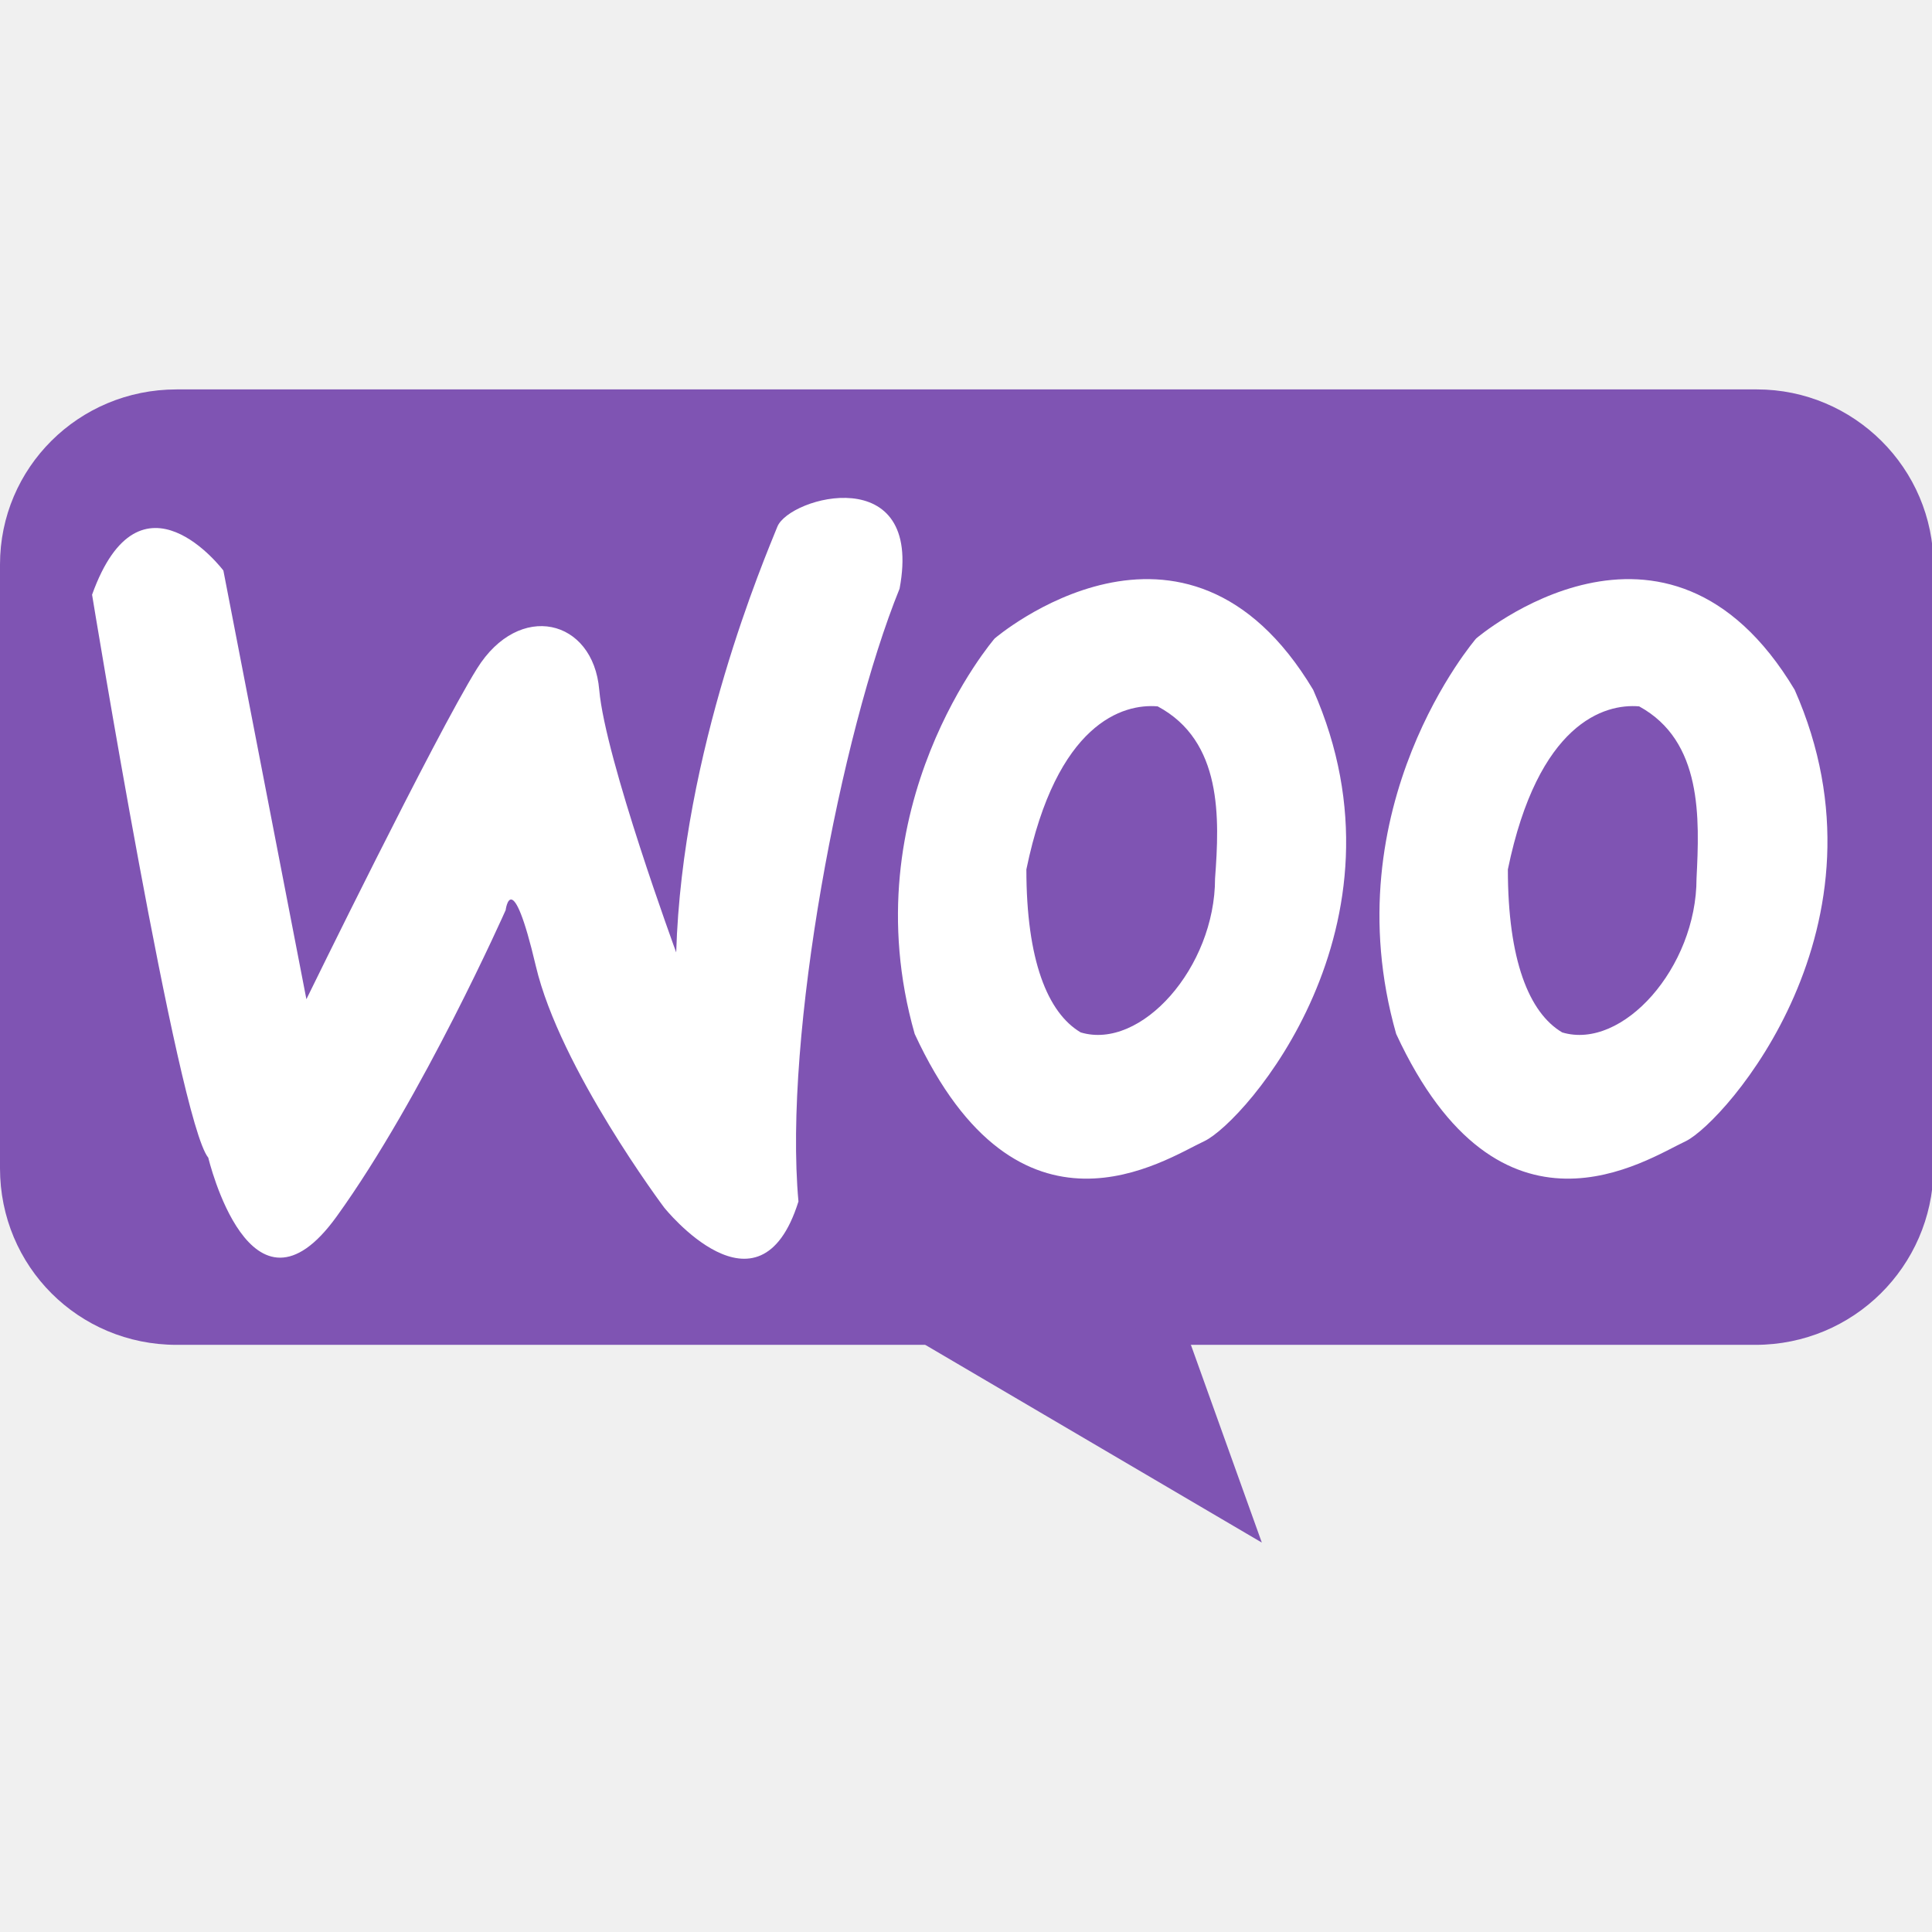
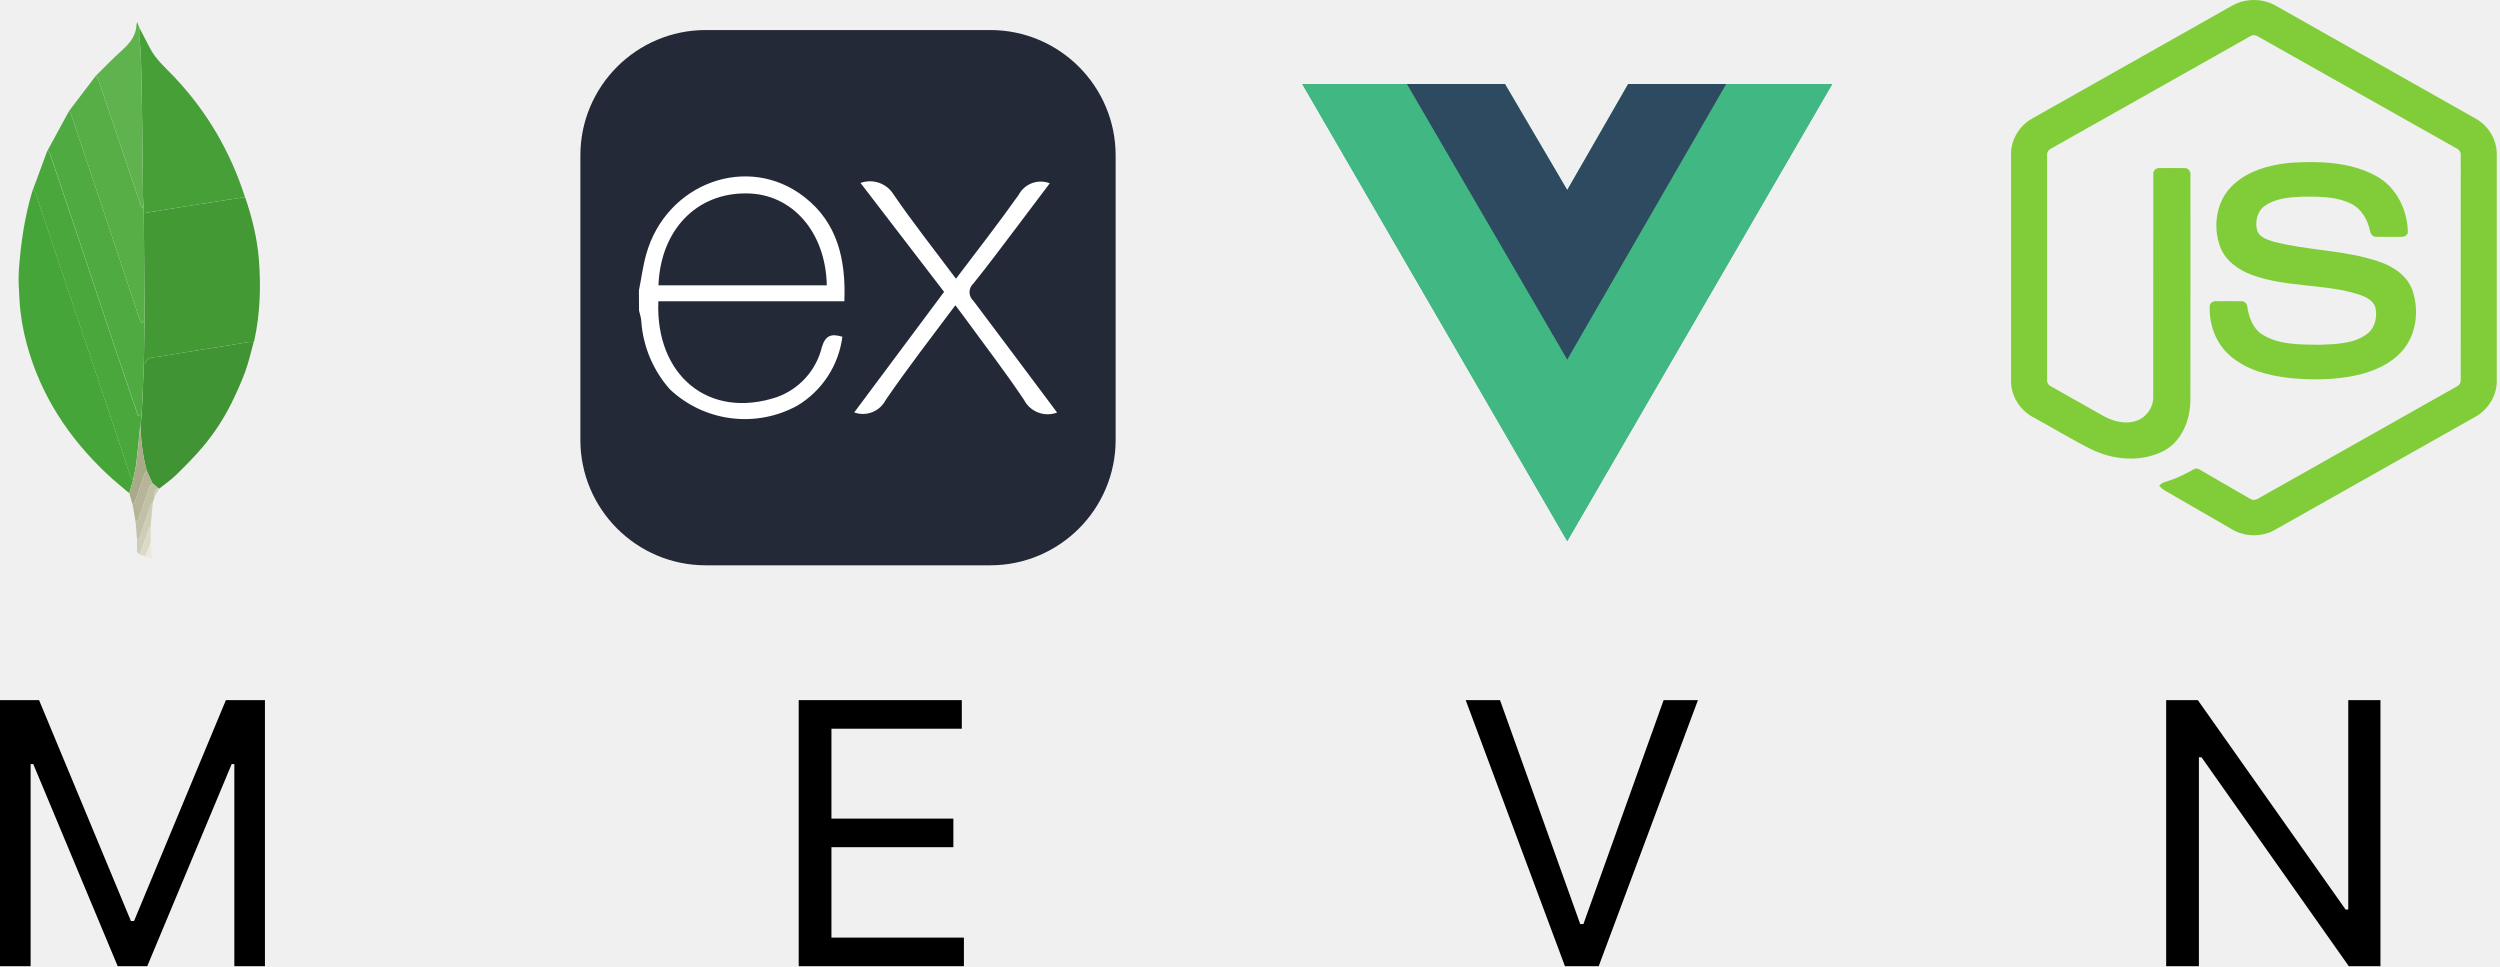
- <svg xmlns="http://www.w3.org/2000/svg" width="100" height="100" viewBox="0 0 100 100" fill="none">
-   <g clip-path="url(#clip0_526_302)">
-     <path d="M90.859 69.609H9.141C4.062 69.609 0 65.547 0 60.469V29.219C0 24.219 4.062 20.156 9.141 20.156H90.938C95.938 20.156 100.078 24.219 100.078 29.297V60.547C100 65.547 95.938 69.609 90.859 69.609Z" fill="#7F54B3" />
-     <path d="M10.781 59.922C10.781 59.922 12.969 69.141 17.422 62.969C21.875 56.797 26.172 47.109 26.172 47.109C26.172 47.109 26.484 44.688 27.734 50C28.984 55.312 34.375 62.5 34.375 62.5C34.375 62.5 39.297 68.672 41.328 62.188C40.547 53.594 43.516 37.969 46.562 30.469C47.812 23.828 40.859 25.703 40.234 27.266C39.609 28.828 35.312 38.828 35 49.297C35 49.297 31.328 39.297 31.016 35.703C30.703 32.031 26.875 31.094 24.688 34.609C22.5 38.125 15.859 51.719 15.859 51.719L11.562 29.531C11.562 29.531 7.266 23.828 4.766 30.781C4.766 30.781 9.219 58.047 10.781 59.922ZM67.969 35.703C61.328 24.609 51.484 33.047 51.484 33.047C51.484 33.047 43.984 41.719 47.344 53.516C52.734 65.156 60.312 60 62.344 59.062C64.453 58.047 73.359 47.891 67.969 35.703ZM62.891 45.469C62.891 50.078 59.062 54.375 55.938 53.438C54.219 52.422 53.125 49.688 53.125 45C54.688 37.422 58.125 36.406 59.922 36.562C63.281 38.359 63.125 42.344 62.891 45.469ZM92.891 35.703C86.25 24.609 76.406 33.047 76.406 33.047C76.406 33.047 68.906 41.719 72.266 53.516C77.656 65.156 85.234 60 87.266 59.062C89.297 58.047 98.281 47.891 92.891 35.703ZM87.812 45.469C87.812 50.078 83.984 54.375 80.859 53.438C79.141 52.422 78.047 49.688 78.047 45C79.609 37.422 83.047 36.406 84.844 36.562C88.125 38.359 87.969 42.344 87.812 45.469Z" fill="white" />
-     <path d="M47.891 69.609L65.312 79.844L61.641 69.609L51.641 66.797L47.891 69.609Z" fill="#7F54B3" />
-   </g>
-   <defs>
-     <clipPath id="clip0_526_302">
-       <rect width="100" height="100" fill="white" />
-     </clipPath>
-   </defs>
+ <svg xmlns="http://www.w3.org/2000/svg" width="207" height="80" viewBox="0 0 207 80" fill="none">
+   <path d="M142.932 6.956H151.709L129.767 44.805L107.826 6.956H124.611L129.767 15.733L134.814 6.956H142.932Z" fill="#41B883" />
+   <path d="M107.826 6.956L129.767 44.805L151.709 6.956H142.932L129.767 29.666L116.493 6.956H107.826Z" fill="#41B883" />
+   <path d="M116.492 6.956L129.767 29.775L142.931 6.956H134.813L129.767 15.733L124.61 6.956H116.492Z" fill="#2E4A60" />
+   <path d="M184.808 0.473C185.907 -0.156 187.339 -0.159 188.437 0.473C193.961 3.594 199.486 6.711 205.009 9.834C206.048 10.419 206.743 11.575 206.732 12.772V31.551C206.74 32.797 205.977 33.981 204.881 34.553C199.375 37.657 193.872 40.765 188.367 43.869C187.246 44.511 185.785 44.461 184.699 43.767C183.048 42.81 181.395 41.858 179.744 40.902C179.406 40.701 179.026 40.541 178.788 40.214C178.999 39.93 179.375 39.895 179.681 39.771C180.37 39.552 181.003 39.2 181.636 38.859C181.796 38.749 181.991 38.791 182.145 38.889C183.556 39.699 184.955 40.532 186.372 41.333C186.674 41.508 186.98 41.276 187.238 41.132C192.641 38.078 198.05 35.036 203.452 31.982C203.652 31.886 203.763 31.673 203.747 31.454C203.75 25.259 203.747 19.063 203.749 12.868C203.771 12.62 203.628 12.391 203.403 12.289C197.916 9.199 192.432 6.105 186.946 3.014C186.851 2.949 186.739 2.914 186.623 2.913C186.508 2.913 186.395 2.948 186.3 3.013C180.814 6.105 175.331 9.202 169.846 12.292C169.621 12.394 169.471 12.619 169.498 12.868C169.499 19.063 169.498 25.259 169.498 31.455C169.488 31.562 169.512 31.669 169.565 31.762C169.618 31.856 169.699 31.93 169.796 31.976C171.26 32.806 172.726 33.63 174.191 34.458C175.016 34.902 176.029 35.166 176.938 34.826C177.741 34.538 178.303 33.719 178.288 32.867C178.295 26.709 178.284 20.549 178.293 14.391C178.273 14.118 178.533 13.892 178.798 13.918C179.502 13.913 180.206 13.908 180.91 13.92C181.203 13.913 181.405 14.207 181.369 14.483C181.366 20.68 181.377 26.878 181.364 33.076C181.366 34.728 180.687 36.525 179.16 37.333C177.278 38.308 174.951 38.101 173.092 37.166C171.482 36.363 169.946 35.415 168.365 34.554C167.266 33.985 166.506 32.797 166.514 31.551V12.772C166.502 11.55 167.225 10.373 168.296 9.796C173.801 6.69 179.305 3.581 184.808 0.473Z" fill="#81CD39" />
+   <path d="M189.612 13.48C192.013 13.326 194.583 13.389 196.744 14.572C198.417 15.478 199.344 17.38 199.373 19.239C199.327 19.489 199.065 19.628 198.825 19.61C198.129 19.609 197.432 19.62 196.736 19.606C196.44 19.617 196.268 19.345 196.231 19.083C196.031 18.194 195.546 17.314 194.709 16.884C193.424 16.241 191.935 16.274 190.534 16.287C189.511 16.341 188.412 16.43 187.545 17.031C186.88 17.487 186.678 18.407 186.915 19.147C187.139 19.679 187.753 19.851 188.255 20.009C191.149 20.766 194.215 20.69 197.053 21.686C198.228 22.092 199.377 22.881 199.779 24.112C200.306 25.761 200.075 27.731 198.902 29.055C197.95 30.144 196.565 30.737 195.183 31.059C193.344 31.469 191.436 31.48 189.569 31.298C187.814 31.098 185.987 30.636 184.632 29.44C183.473 28.434 182.907 26.866 182.963 25.353C182.976 25.097 183.231 24.919 183.476 24.94C184.177 24.934 184.879 24.932 185.58 24.941C185.86 24.921 186.068 25.163 186.082 25.427C186.212 26.274 186.53 27.163 187.269 27.666C188.694 28.585 190.484 28.522 192.116 28.548C193.468 28.488 194.987 28.47 196.09 27.576C196.673 27.066 196.845 26.213 196.688 25.479C196.517 24.86 195.869 24.571 195.312 24.382C192.456 23.479 189.356 23.807 186.527 22.785C185.379 22.379 184.268 21.612 183.827 20.432C183.212 18.762 183.494 16.697 184.79 15.418C186.054 14.146 187.878 13.656 189.612 13.48Z" fill="#81CD39" />
+   <path d="M81.988 2.487H58.442C52.705 2.487 48.055 7.138 48.055 12.875V36.42C48.055 42.157 52.705 46.808 58.442 46.808H81.988C87.725 46.808 92.375 42.157 92.375 36.42V12.875C92.375 7.138 87.725 2.487 81.988 2.487Z" fill="#242938" />
+   <path d="M87.528 34.159C87.024 34.35 86.467 34.349 85.964 34.158C85.46 33.966 85.044 33.597 84.794 33.119C83.225 30.77 81.492 28.527 79.827 26.236L79.105 25.274C77.122 27.931 75.139 30.482 73.329 33.129C73.094 33.585 72.7 33.94 72.222 34.128C71.743 34.316 71.213 34.323 70.73 34.149L78.171 24.167L71.25 15.147C71.748 14.967 72.293 14.965 72.793 15.14C73.293 15.315 73.717 15.658 73.993 16.11C75.601 18.459 77.382 20.701 79.153 23.079C80.934 20.721 82.695 18.468 84.342 16.139C84.579 15.69 84.972 15.343 85.448 15.166C85.924 14.988 86.448 14.992 86.921 15.176L84.236 18.738C83.032 20.326 81.848 21.924 80.597 23.474C80.496 23.564 80.415 23.674 80.36 23.798C80.305 23.922 80.276 24.055 80.276 24.191C80.276 24.326 80.305 24.46 80.36 24.584C80.415 24.707 80.496 24.818 80.597 24.908C82.898 27.96 85.179 31.021 87.528 34.159ZM52.902 24.042C53.105 23.079 53.23 22.03 53.509 21.048C55.174 15.128 61.961 12.663 66.629 16.331C69.363 18.478 70.047 21.52 69.912 24.947H54.51C54.26 31.069 58.678 34.765 64.329 32.879C65.245 32.551 66.066 32 66.716 31.275C67.367 30.551 67.826 29.676 68.054 28.73C68.352 27.767 68.834 27.604 69.748 27.883C69.598 29.055 69.183 30.177 68.536 31.166C67.889 32.154 67.027 32.984 66.013 33.591C64.339 34.507 62.417 34.87 60.524 34.627C58.631 34.386 56.863 33.551 55.473 32.243C54.097 30.697 53.266 28.743 53.105 26.679C53.105 26.352 52.979 26.025 52.912 25.717C52.906 25.158 52.902 24.6 52.902 24.042ZM54.529 23.628H68.458C68.372 19.19 65.57 16.042 61.836 16.014C57.677 15.956 54.703 19.036 54.52 23.609L54.529 23.628Z" fill="white" />
+   <path fill-rule="evenodd" clip-rule="evenodd" d="M20.295 16.329C20.88 18.021 21.301 19.749 21.44 21.539C21.612 23.76 21.534 25.967 21.065 28.151L21.005 28.326C20.858 28.327 20.708 28.308 20.564 28.33C19.351 28.521 18.139 28.719 16.927 28.915C15.673 29.119 14.419 29.314 13.168 29.53C12.725 29.607 12.176 29.516 11.997 30.128L11.911 30.157L11.972 26.494L11.91 17.655L12.494 17.554C13.449 17.398 14.404 17.239 15.36 17.087C16.5 16.906 17.642 16.73 18.783 16.553C19.287 16.476 19.791 16.404 20.295 16.329Z" fill="#439934" />
+   <path fill-rule="evenodd" clip-rule="evenodd" d="M10.701 40.837C10.085 40.308 9.447 39.801 8.857 39.244C5.68 36.248 3.356 32.72 2.212 28.468C1.896 27.298 1.686 26.108 1.618 24.899C1.571 24.053 1.503 23.199 1.563 22.357C1.722 20.118 2.046 17.9 2.702 15.743L2.738 15.693C2.802 15.778 2.894 15.853 2.926 15.949C3.568 17.837 4.204 19.726 4.837 21.617C6.826 27.558 8.813 33.5 10.805 39.44C10.844 39.556 10.945 39.651 11.018 39.755L10.701 40.837Z" fill="#45A538" />
+   <path fill-rule="evenodd" clip-rule="evenodd" d="M20.288 16.328C19.784 16.403 19.279 16.476 18.776 16.553C17.635 16.73 16.493 16.906 15.353 17.087C14.397 17.239 13.443 17.398 12.487 17.554L11.903 17.654L11.899 17.273C11.879 16.96 11.847 16.647 11.842 16.334L11.777 10.345C11.762 9.095 11.739 7.845 11.713 6.596C11.701 5.82 11.678 5.044 11.646 4.268C11.627 3.851 11.56 3.437 11.533 3.02C11.517 2.78 11.538 2.539 11.544 2.299C11.841 2.875 12.133 3.457 12.439 4.029C12.922 4.934 13.693 5.601 14.387 6.329C17.128 9.207 19.075 12.55 20.288 16.328Z" fill="#46A037" />
+   <path fill-rule="evenodd" clip-rule="evenodd" d="M11.911 30.158L11.997 30.129C12.176 29.516 12.724 29.607 13.168 29.531C14.419 29.314 15.673 29.119 16.927 28.916C18.139 28.72 19.351 28.522 20.564 28.331C20.708 28.308 20.858 28.327 21.005 28.327C20.778 29.136 20.599 29.963 20.312 30.75C19.985 31.642 19.59 32.513 19.171 33.367C18.542 34.641 17.765 35.835 16.855 36.925C16.155 37.766 15.376 38.544 14.595 39.312C14.162 39.736 13.654 40.082 13.18 40.464L13.056 40.38L12.614 40.002L12.157 38.998C11.844 37.828 11.673 36.623 11.648 35.412L11.657 35.208L11.72 34.323C11.74 34.021 11.768 33.72 11.781 33.418C11.826 32.332 11.867 31.245 11.911 30.158Z" fill="#409433" />
+   <path fill-rule="evenodd" clip-rule="evenodd" d="M11.909 30.157C11.866 31.244 11.825 32.331 11.779 33.418C11.766 33.721 11.739 34.022 11.717 34.324L11.439 34.429C10.82 32.606 10.2 30.802 9.594 28.994C8.591 26.002 7.601 23.005 6.6 20.012C5.792 17.597 4.978 15.183 4.158 12.771C4.12 12.659 4.01 12.57 3.934 12.47L5.718 9.189C5.78 9.295 5.86 9.395 5.899 9.51C6.724 11.953 7.548 14.396 8.365 16.842C9.428 20.024 10.484 23.208 11.546 26.391C11.589 26.518 11.658 26.635 11.725 26.778L11.97 26.494L11.909 30.157Z" fill="#4FAA41" />
+   <path fill-rule="evenodd" clip-rule="evenodd" d="M3.923 12.47C4 12.57 4.11 12.659 4.148 12.771C4.968 15.183 5.782 17.597 6.59 20.012C7.591 23.005 8.581 26.002 9.584 28.994C10.19 30.802 10.809 32.606 11.429 34.429L11.707 34.324L11.645 35.209L11.588 35.412C11.491 36.38 11.409 37.35 11.291 38.316C11.232 38.801 11.106 39.276 11.01 39.755C10.938 39.651 10.836 39.556 10.797 39.44C8.804 33.5 6.818 27.558 4.829 21.617C4.196 19.726 3.559 17.837 2.918 15.949C2.886 15.853 2.794 15.778 2.73 15.693L3.923 12.47Z" fill="#4AA73C" />
+   <path fill-rule="evenodd" clip-rule="evenodd" d="M11.968 26.494L11.724 26.779C11.657 26.636 11.587 26.518 11.545 26.392C10.483 23.209 9.427 20.025 8.364 16.842C7.546 14.397 6.724 11.953 5.898 9.51C5.859 9.396 5.778 9.296 5.717 9.19L7.924 6.287C7.993 6.379 8.092 6.462 8.128 6.566C8.741 8.36 9.348 10.156 9.952 11.953C10.516 13.631 11.071 15.312 11.642 16.987C11.68 17.099 11.813 17.179 11.902 17.274L11.907 17.655L11.968 26.494Z" fill="#57AE47" />
+   <path fill-rule="evenodd" clip-rule="evenodd" d="M11.9 17.273C11.811 17.179 11.678 17.099 11.64 16.987C11.07 15.311 10.514 13.631 9.95 11.952C9.347 10.155 8.739 8.36 8.127 6.566C8.091 6.461 7.992 6.379 7.922 6.286C8.639 5.583 9.335 4.855 10.081 4.185C10.745 3.589 11.278 2.951 11.303 2.01L11.356 1.822L11.545 2.298C11.54 2.539 11.518 2.78 11.534 3.02C11.561 3.436 11.629 3.851 11.647 4.267C11.682 5.043 11.699 5.819 11.715 6.596C11.74 7.845 11.763 9.094 11.778 10.344L11.843 16.334C11.848 16.648 11.881 16.96 11.9 17.273Z" fill="#60B24F" />
+   <path fill-rule="evenodd" clip-rule="evenodd" d="M11.02 39.755C11.116 39.276 11.243 38.801 11.302 38.317C11.42 37.351 11.502 36.38 11.599 35.412L11.623 35.408L11.647 35.413C11.672 36.624 11.842 37.828 12.155 38.999C12.091 39.084 12.001 39.159 11.966 39.254C11.701 40.001 11.451 40.755 11.185 41.501C11.149 41.604 11.047 41.683 10.976 41.773L10.703 40.837L11.02 39.755Z" fill="#A9AA88" />
+   <path fill-rule="evenodd" clip-rule="evenodd" d="M10.979 41.773C11.05 41.683 11.152 41.604 11.188 41.502C11.454 40.755 11.704 40.002 11.969 39.254C12.003 39.159 12.094 39.084 12.158 38.999L12.616 40.003C12.525 40.131 12.4 40.247 12.35 40.389L11.474 42.962C11.438 43.066 11.315 43.138 11.232 43.225L10.979 41.773Z" fill="#B6B598" />
+   <path fill-rule="evenodd" clip-rule="evenodd" d="M11.23 43.225C11.313 43.138 11.436 43.065 11.472 42.962L12.348 40.389C12.398 40.246 12.524 40.13 12.614 40.002L13.056 40.38C12.843 40.591 12.724 40.836 12.796 41.144L12.661 41.585C12.6 41.66 12.511 41.726 12.481 41.812C12.175 42.688 11.884 43.569 11.575 44.445C11.536 44.555 11.428 44.643 11.352 44.741L11.23 43.225Z" fill="#C2C1A7" />
+   <path fill-rule="evenodd" clip-rule="evenodd" d="M11.346 44.74C11.422 44.642 11.53 44.554 11.569 44.444C11.877 43.568 12.169 42.687 12.475 41.811C12.505 41.725 12.593 41.66 12.654 41.584L12.469 43.605C12.419 43.662 12.348 43.712 12.324 43.779L11.706 45.548C11.663 45.669 11.58 45.776 11.515 45.889C11.457 45.814 11.354 45.741 11.349 45.663C11.331 45.356 11.344 45.048 11.346 44.74Z" fill="#CECDB7" />
+   <path fill-rule="evenodd" clip-rule="evenodd" d="M11.52 45.891C11.584 45.778 11.667 45.67 11.711 45.549L12.328 43.78C12.352 43.713 12.424 43.663 12.473 43.606L12.478 44.933L12.034 46.072L11.52 45.891Z" fill="#DBDAC7" />
+   <path fill-rule="evenodd" clip-rule="evenodd" d="M12.027 46.071L12.472 44.932L12.563 46.279L12.027 46.071Z" fill="#EBE9DC" />
+   <path fill-rule="evenodd" clip-rule="evenodd" d="M12.792 41.144C12.721 40.836 12.839 40.592 13.053 40.38L13.176 40.464L12.792 41.144Z" fill="#CECDB7" />
+   <path fill-rule="evenodd" clip-rule="evenodd" d="M11.644 35.415L11.62 35.411L11.596 35.414L11.653 35.209L11.644 35.415Z" fill="#4FAA41" />
+   <path d="M0 57.971H3.234L10.838 76.257H11.1L18.704 57.971H21.937V80H19.403V63.263H19.184L12.192 80H9.745L2.753 63.263H2.535V80H0V57.971Z" fill="black" />
+   <path d="M66.133 80V57.971H79.637V60.338H68.843V67.781H78.938V70.147H68.843V77.634H79.811V80H66.133Z" fill="black" />
+   <path d="M124.201 57.971L130.844 76.515H131.106L137.748 57.971H140.589L132.373 80H129.577L121.361 57.971H124.201Z" fill="black" />
+   <path d="M197.102 57.971V80H194.48L182.287 62.704H182.069V80H179.359V57.971H181.981L194.217 75.31H194.436V57.971H197.102Z" fill="black" />
</svg>
